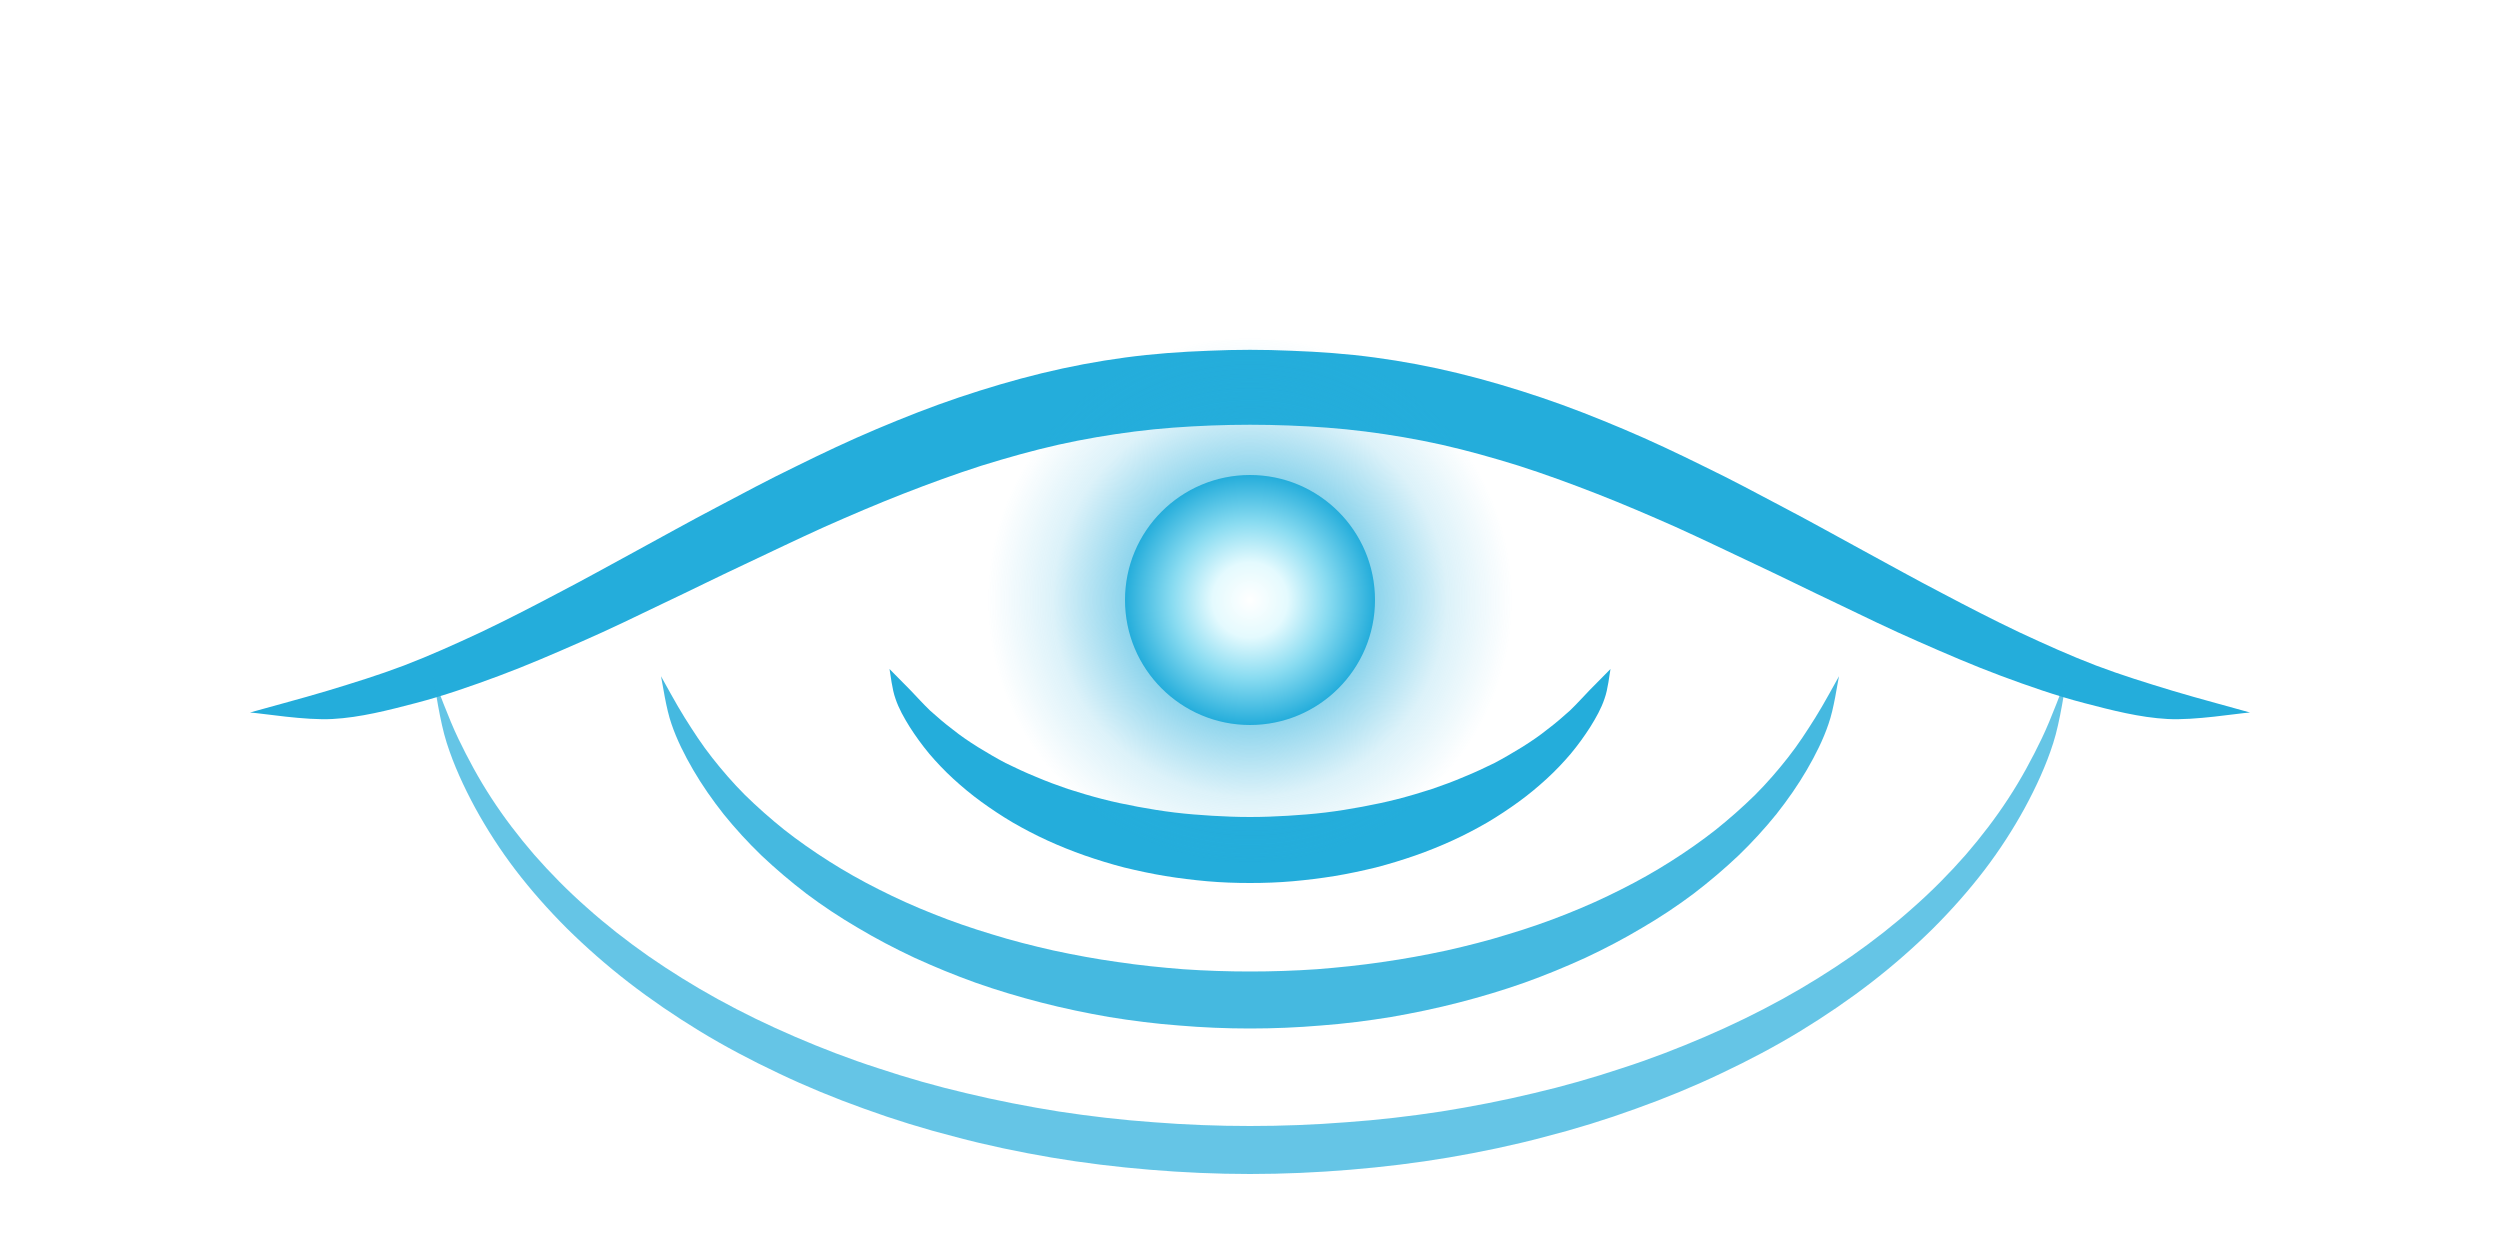
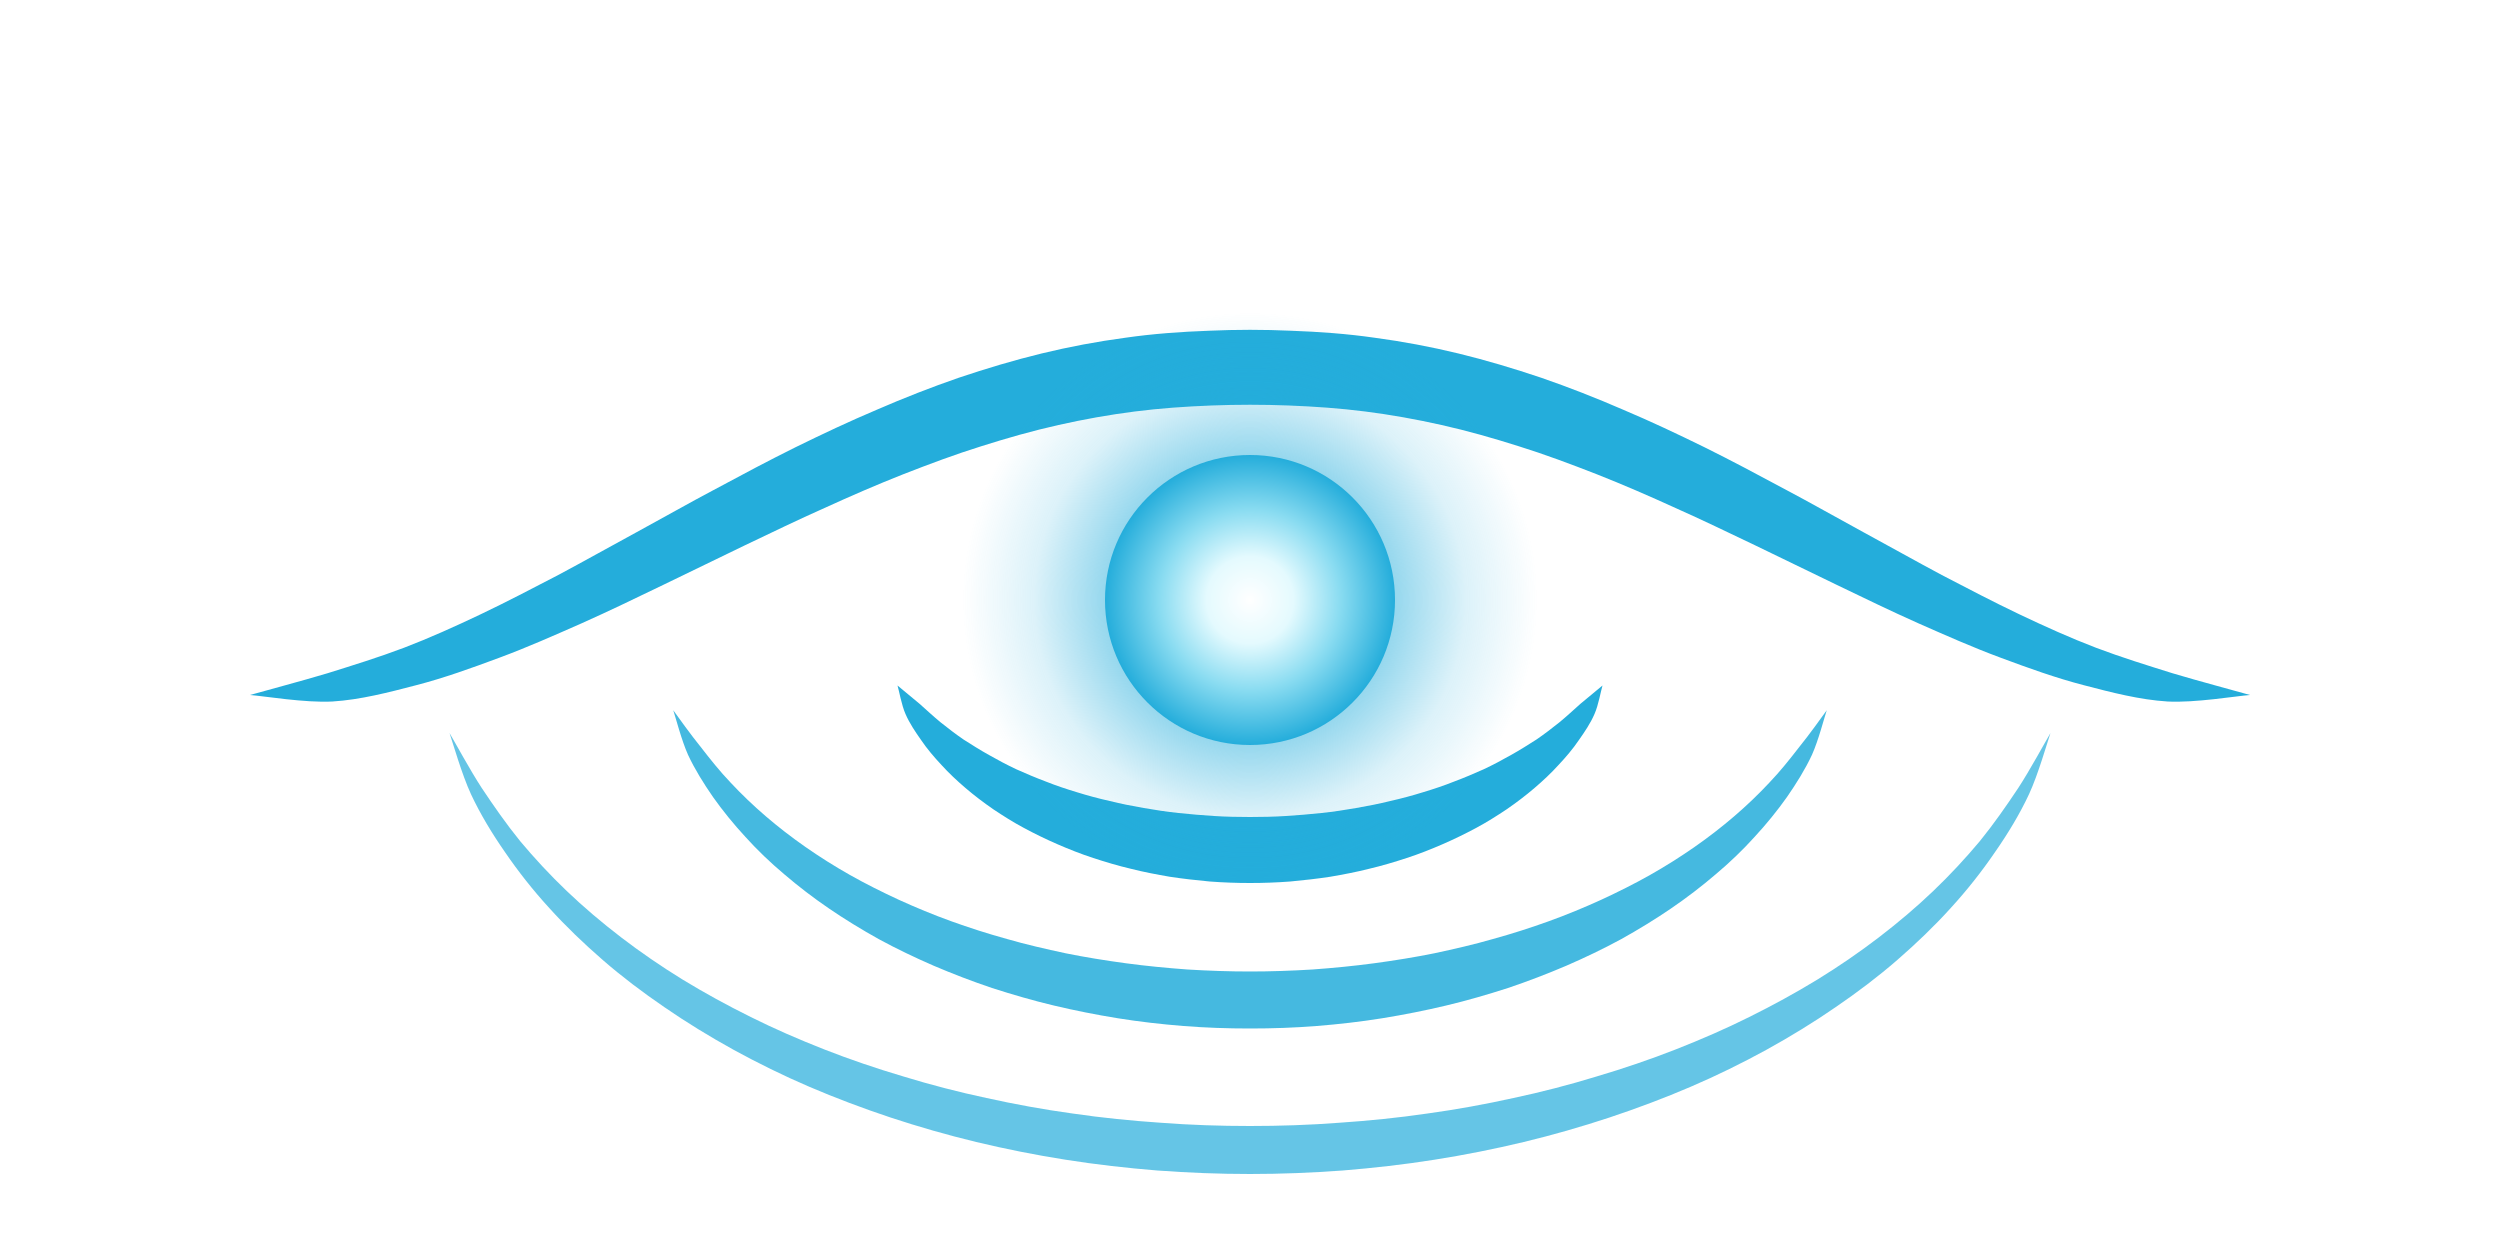
<svg xmlns="http://www.w3.org/2000/svg" viewBox="0 0 100 50" width="100" height="50">
  <defs>
-     <radialGradient id="mk-on-dark-core" gradientUnits="userSpaceOnUse" cx="50.0" cy="24.0" r="5.0">
+     <radialGradient id="mk-on-dark-core" gradientUnits="userSpaceOnUse" cx="50.0" cy="24.0" r="5.8">
      <stop offset="0" stop-color="#FFFFFF" />
      <stop offset="0.30" stop-color="#E4FAFE" />
      <stop offset="0.62" stop-color="#8ADCF1" />
      <stop offset="1" stop-color="#24ADDB" />
    </radialGradient>
-     <radialGradient id="mk-on-dark-halo" gradientUnits="userSpaceOnUse" cx="50.0" cy="24.0" r="10.5">
+     <radialGradient id="mk-on-dark-halo" gradientUnits="userSpaceOnUse" cx="50.0" cy="24.0" r="11.5">
      <stop offset="0.45" stop-color="#24ADDB" stop-opacity="0.55" />
      <stop offset="0.75" stop-color="#24ADDB" stop-opacity="0.16" />
      <stop offset="1" stop-color="#24ADDB" stop-opacity="0" />
    </radialGradient>
  </defs>
-   <path d="M10.00,28.50 C10.55,28.54 12.20,28.82 13.30,28.76 C14.41,28.70 15.53,28.41 16.64,28.12 C17.75,27.83 18.87,27.44 19.97,27.03 C21.07,26.62 22.18,26.14 23.27,25.66 C24.37,25.18 25.46,24.65 26.54,24.13 C27.62,23.62 28.70,23.08 29.77,22.58 C30.85,22.07 31.91,21.56 32.97,21.08 C34.03,20.61 35.08,20.16 36.13,19.75 C37.18,19.34 38.22,18.96 39.25,18.63 C40.28,18.31 41.31,18.02 42.33,17.79 C43.36,17.56 44.37,17.39 45.39,17.26 C46.41,17.13 47.42,17.06 48.45,17.02 C49.48,16.98 50.52,16.98 51.55,17.02 C52.58,17.06 53.59,17.13 54.61,17.26 C55.63,17.39 56.64,17.56 57.67,17.79 C58.69,18.02 59.72,18.31 60.75,18.63 C61.78,18.96 62.82,19.34 63.87,19.75 C64.92,20.16 65.97,20.61 67.03,21.08 C68.09,21.56 69.15,22.07 70.23,22.58 C71.30,23.08 72.38,23.62 73.46,24.13 C74.54,24.65 75.63,25.18 76.73,25.66 C77.82,26.14 78.93,26.62 80.03,27.03 C81.13,27.44 82.25,27.83 83.36,28.12 C84.47,28.41 85.59,28.70 86.70,28.76 C87.80,28.82 89.45,28.54 90.00,28.50 L90.00,28.50 C89.48,28.35 87.93,27.94 86.90,27.63 C85.88,27.32 84.87,27.01 83.84,26.62 C82.82,26.23 81.80,25.77 80.77,25.29 C79.74,24.80 78.71,24.27 77.67,23.72 C76.63,23.18 75.59,22.60 74.54,22.03 C73.49,21.46 72.44,20.87 71.37,20.31 C70.31,19.75 69.25,19.18 68.17,18.66 C67.10,18.13 66.02,17.62 64.93,17.16 C63.84,16.70 62.75,16.27 61.65,15.90 C60.55,15.53 59.44,15.20 58.33,14.93 C57.22,14.66 56.11,14.45 54.99,14.30 C53.88,14.15 52.76,14.07 51.65,14.03 C50.54,13.98 49.46,13.98 48.35,14.03 C47.24,14.07 46.12,14.15 45.01,14.30 C43.89,14.45 42.78,14.66 41.67,14.93 C40.56,15.20 39.45,15.53 38.35,15.90 C37.25,16.27 36.16,16.70 35.07,17.16 C33.98,17.62 32.90,18.13 31.83,18.66 C30.75,19.18 29.69,19.75 28.63,20.31 C27.56,20.87 26.51,21.46 25.46,22.03 C24.41,22.60 23.37,23.18 22.33,23.72 C21.29,24.27 20.26,24.80 19.23,25.29 C18.20,25.77 17.18,26.23 16.16,26.62 C15.13,27.01 14.12,27.32 13.10,27.63 C12.07,27.94 10.52,28.35 10.00,28.50 Z" fill="#24ADDB" />
-   <path d="M64.42,26.76 C64.28,26.90 63.87,27.32 63.60,27.59 C63.33,27.87 63.08,28.15 62.80,28.42 C62.51,28.68 62.21,28.94 61.89,29.18 C61.58,29.43 61.24,29.66 60.89,29.88 C60.53,30.10 60.16,30.32 59.78,30.52 C59.39,30.71 58.99,30.90 58.57,31.07 C58.15,31.25 57.72,31.41 57.28,31.56 C56.84,31.70 56.38,31.84 55.91,31.96 C55.45,32.08 54.97,32.18 54.49,32.27 C54.01,32.36 53.51,32.44 53.02,32.50 C52.52,32.56 52.02,32.60 51.52,32.63 C51.01,32.66 50.51,32.68 50.00,32.68 C49.49,32.68 48.99,32.66 48.48,32.63 C47.98,32.60 47.48,32.56 46.98,32.50 C46.49,32.44 45.99,32.36 45.51,32.27 C45.03,32.18 44.55,32.08 44.09,31.96 C43.62,31.84 43.16,31.70 42.72,31.56 C42.28,31.41 41.85,31.25 41.43,31.07 C41.01,30.90 40.61,30.71 40.22,30.52 C39.84,30.32 39.47,30.10 39.11,29.88 C38.76,29.66 38.42,29.43 38.11,29.18 C37.79,28.94 37.49,28.68 37.20,28.42 C36.92,28.15 36.67,27.87 36.40,27.59 C36.13,27.32 35.72,26.90 35.58,26.76 L35.58,26.76 C35.62,26.96 35.68,27.57 35.82,27.95 C35.95,28.34 36.16,28.71 36.39,29.08 C36.62,29.44 36.88,29.80 37.17,30.15 C37.46,30.49 37.78,30.83 38.13,31.15 C38.48,31.47 38.85,31.78 39.25,32.07 C39.65,32.36 40.07,32.64 40.51,32.90 C40.96,33.16 41.42,33.40 41.90,33.62 C42.38,33.84 42.88,34.04 43.39,34.22 C43.91,34.40 44.43,34.56 44.97,34.70 C45.51,34.83 46.06,34.95 46.61,35.04 C47.16,35.13 47.73,35.20 48.29,35.25 C48.86,35.30 49.43,35.32 50.00,35.32 C50.57,35.32 51.14,35.30 51.71,35.25 C52.27,35.20 52.84,35.13 53.39,35.04 C53.94,34.95 54.49,34.83 55.03,34.70 C55.57,34.56 56.09,34.40 56.61,34.22 C57.12,34.04 57.62,33.84 58.10,33.62 C58.58,33.40 59.04,33.16 59.49,32.90 C59.93,32.64 60.35,32.36 60.75,32.07 C61.15,31.78 61.52,31.47 61.87,31.15 C62.22,30.83 62.54,30.49 62.83,30.15 C63.12,29.80 63.38,29.44 63.61,29.08 C63.84,28.71 64.05,28.34 64.18,27.95 C64.32,27.57 64.38,26.96 64.42,26.76 Z" fill="#24ADDB" />
-   <path d="M73.56,27.05 C73.40,27.33 72.95,28.17 72.61,28.71 C72.27,29.25 71.93,29.78 71.52,30.30 C71.12,30.81 70.68,31.32 70.20,31.80 C69.71,32.28 69.19,32.74 68.63,33.19 C68.07,33.63 67.47,34.05 66.84,34.45 C66.21,34.85 65.54,35.23 64.84,35.58 C64.15,35.93 63.42,36.26 62.66,36.56 C61.91,36.86 61.13,37.13 60.33,37.37 C59.53,37.62 58.70,37.83 57.86,38.02 C57.02,38.20 56.16,38.36 55.30,38.48 C54.43,38.61 53.55,38.70 52.66,38.77 C51.78,38.83 50.89,38.86 50.00,38.86 C49.11,38.86 48.22,38.83 47.34,38.77 C46.45,38.70 45.57,38.61 44.70,38.48 C43.84,38.36 42.98,38.20 42.14,38.02 C41.30,37.83 40.47,37.62 39.67,37.37 C38.87,37.13 38.09,36.86 37.34,36.56 C36.58,36.26 35.85,35.93 35.16,35.58 C34.46,35.23 33.79,34.85 33.16,34.45 C32.53,34.05 31.93,33.63 31.37,33.19 C30.81,32.74 30.29,32.28 29.80,31.80 C29.32,31.32 28.88,30.81 28.48,30.30 C28.07,29.78 27.73,29.25 27.39,28.71 C27.05,28.17 26.60,27.33 26.44,27.05 L26.44,27.05 C26.51,27.37 26.64,28.34 26.86,28.96 C27.07,29.58 27.38,30.20 27.73,30.80 C28.08,31.40 28.49,31.99 28.94,32.56 C29.40,33.13 29.91,33.69 30.46,34.22 C31.02,34.75 31.62,35.26 32.26,35.75 C32.90,36.23 33.59,36.69 34.31,37.11 C35.03,37.54 35.79,37.94 36.58,38.31 C37.37,38.67 38.19,39.01 39.03,39.31 C39.88,39.61 40.75,39.87 41.64,40.10 C42.53,40.33 43.44,40.52 44.36,40.68 C45.28,40.83 46.22,40.95 47.16,41.02 C48.10,41.10 49.05,41.14 50.00,41.14 C50.95,41.14 51.90,41.10 52.84,41.02 C53.78,40.95 54.72,40.83 55.64,40.68 C56.56,40.52 57.47,40.33 58.36,40.10 C59.25,39.87 60.12,39.61 60.97,39.31 C61.81,39.01 62.63,38.67 63.42,38.31 C64.21,37.94 64.97,37.54 65.69,37.11 C66.41,36.69 67.10,36.23 67.74,35.75 C68.38,35.26 68.98,34.75 69.54,34.22 C70.09,33.69 70.60,33.13 71.06,32.56 C71.51,31.99 71.92,31.40 72.27,30.80 C72.62,30.20 72.93,29.58 73.14,28.96 C73.36,28.34 73.49,27.37 73.56,27.05 Z" fill="#24ADDB" opacity="0.85" />
-   <path d="M82.68,27.06 C82.51,27.48 82.06,28.73 81.67,29.54 C81.28,30.35 80.85,31.15 80.34,31.93 C79.84,32.70 79.26,33.46 78.63,34.19 C77.99,34.92 77.29,35.63 76.53,36.30 C75.77,36.98 74.94,37.63 74.07,38.24 C73.19,38.85 72.26,39.43 71.28,39.97 C70.30,40.51 69.27,41.01 68.20,41.47 C67.13,41.93 66.02,42.36 64.87,42.73 C63.73,43.11 62.54,43.45 61.34,43.73 C60.13,44.02 58.90,44.26 57.65,44.46 C56.40,44.65 55.13,44.80 53.85,44.89 C52.58,44.99 51.28,45.04 50.00,45.04 C48.72,45.04 47.42,44.99 46.15,44.89 C44.87,44.80 43.60,44.65 42.35,44.46 C41.10,44.26 39.87,44.02 38.66,43.73 C37.46,43.45 36.27,43.11 35.13,42.73 C33.98,42.36 32.87,41.93 31.80,41.47 C30.73,41.01 29.70,40.51 28.72,39.97 C27.74,39.43 26.81,38.85 25.93,38.24 C25.06,37.63 24.23,36.98 23.47,36.30 C22.71,35.63 22.01,34.92 21.37,34.19 C20.74,33.46 20.16,32.70 19.66,31.93 C19.15,31.15 18.72,30.35 18.33,29.54 C17.94,28.73 17.49,27.48 17.32,27.06 L17.32,27.06 C17.41,27.51 17.59,28.85 17.87,29.72 C18.15,30.60 18.55,31.47 19.01,32.32 C19.47,33.16 20.01,34.00 20.62,34.80 C21.24,35.61 21.93,36.39 22.68,37.14 C23.44,37.89 24.27,38.62 25.15,39.30 C26.03,39.98 26.98,40.63 27.98,41.24 C28.98,41.85 30.04,42.41 31.14,42.93 C32.23,43.45 33.39,43.93 34.57,44.35 C35.75,44.78 36.98,45.16 38.23,45.48 C39.47,45.81 40.76,46.08 42.05,46.30 C43.35,46.52 44.67,46.68 46.00,46.79 C47.32,46.90 48.67,46.96 50.00,46.96 C51.33,46.96 52.68,46.90 54.00,46.79 C55.33,46.68 56.65,46.52 57.95,46.30 C59.24,46.08 60.53,45.81 61.77,45.48 C63.02,45.16 64.25,44.78 65.43,44.35 C66.61,43.93 67.77,43.45 68.86,42.93 C69.96,42.41 71.02,41.85 72.02,41.24 C73.02,40.63 73.97,39.98 74.85,39.30 C75.73,38.62 76.56,37.89 77.32,37.14 C78.07,36.39 78.76,35.61 79.38,34.80 C79.99,34.00 80.53,33.16 80.99,32.32 C81.45,31.47 81.85,30.60 82.13,29.72 C82.41,28.85 82.59,27.51 82.68,27.06 Z" fill="#24ADDB" opacity="0.7" />
-   <circle cx="50.0" cy="24.0" r="10.5" fill="url(#mk-on-dark-halo)" />
-   <circle cx="50.0" cy="24.0" r="5.0" fill="url(#mk-on-dark-core)" />
+   <path d="M10.00,27.80 C10.55,27.84 12.20,28.12 13.30,28.06 C14.41,27.99 15.53,27.70 16.64,27.41 C17.76,27.12 18.87,26.72 19.97,26.31 C21.08,25.90 22.18,25.41 23.27,24.93 C24.37,24.44 25.46,23.91 26.54,23.39 C27.63,22.87 28.71,22.33 29.78,21.82 C30.85,21.31 31.92,20.79 32.98,20.32 C34.03,19.84 35.09,19.38 36.13,18.97 C37.18,18.56 38.22,18.17 39.25,17.85 C40.29,17.52 41.31,17.23 42.34,17.00 C43.36,16.77 44.37,16.59 45.39,16.46 C46.41,16.33 47.42,16.26 48.45,16.22 C49.48,16.18 50.52,16.18 51.55,16.22 C52.58,16.26 53.59,16.33 54.61,16.46 C55.63,16.59 56.64,16.77 57.66,17.00 C58.69,17.23 59.71,17.52 60.75,17.85 C61.78,18.17 62.82,18.56 63.87,18.97 C64.91,19.38 65.97,19.84 67.02,20.32 C68.08,20.79 69.15,21.31 70.22,21.82 C71.29,22.33 72.37,22.87 73.46,23.39 C74.54,23.91 75.63,24.44 76.73,24.93 C77.82,25.41 78.92,25.90 80.03,26.31 C81.13,26.72 82.24,27.12 83.36,27.41 C84.47,27.70 85.59,27.99 86.70,28.06 C87.80,28.12 89.45,27.84 90.00,27.80 L90.00,27.80 C89.48,27.65 87.93,27.24 86.90,26.93 C85.88,26.61 84.87,26.30 83.84,25.91 C82.82,25.52 81.80,25.06 80.77,24.57 C79.74,24.08 78.71,23.54 77.67,23.00 C76.64,22.45 75.59,21.86 74.54,21.29 C73.49,20.72 72.44,20.12 71.38,19.56 C70.32,18.99 69.25,18.42 68.18,17.89 C67.10,17.36 66.02,16.85 64.93,16.39 C63.85,15.92 62.75,15.49 61.65,15.11 C60.55,14.74 59.45,14.41 58.34,14.14 C57.23,13.87 56.11,13.66 54.99,13.51 C53.88,13.35 52.76,13.27 51.65,13.23 C50.54,13.18 49.46,13.18 48.35,13.23 C47.24,13.27 46.12,13.35 45.01,13.51 C43.89,13.66 42.77,13.87 41.66,14.14 C40.55,14.41 39.45,14.74 38.35,15.11 C37.25,15.49 36.15,15.92 35.07,16.39 C33.98,16.85 32.90,17.36 31.82,17.89 C30.75,18.42 29.68,18.99 28.62,19.56 C27.56,20.12 26.51,20.72 25.46,21.29 C24.41,21.86 23.36,22.45 22.33,23.00 C21.29,23.54 20.26,24.08 19.23,24.57 C18.20,25.06 17.18,25.52 16.16,25.91 C15.13,26.30 14.12,26.61 13.10,26.93 C12.07,27.24 10.52,27.65 10.00,27.80 Z" fill="#24ADDB" />
+   <path d="M64.10,27.42 C63.95,27.54 63.51,27.91 63.22,28.15 C62.94,28.40 62.67,28.65 62.38,28.89 C62.08,29.13 61.78,29.36 61.46,29.58 C61.13,29.79 60.80,30.00 60.44,30.20 C60.09,30.40 59.73,30.59 59.35,30.77 C58.97,30.94 58.57,31.11 58.17,31.26 C57.77,31.42 57.35,31.56 56.92,31.69 C56.50,31.82 56.06,31.94 55.61,32.04 C55.17,32.15 54.71,32.24 54.25,32.32 C53.80,32.40 53.33,32.47 52.86,32.52 C52.39,32.57 51.91,32.61 51.44,32.64 C50.96,32.67 50.48,32.68 50.00,32.68 C49.52,32.68 49.04,32.67 48.56,32.64 C48.09,32.61 47.61,32.57 47.14,32.52 C46.67,32.47 46.20,32.40 45.75,32.32 C45.29,32.24 44.83,32.15 44.39,32.04 C43.94,31.94 43.50,31.82 43.08,31.69 C42.65,31.56 42.23,31.42 41.83,31.26 C41.43,31.11 41.03,30.94 40.65,30.77 C40.27,30.59 39.91,30.40 39.56,30.20 C39.20,30.00 38.87,29.79 38.54,29.58 C38.22,29.36 37.92,29.13 37.62,28.89 C37.33,28.65 37.06,28.40 36.78,28.15 C36.49,27.91 36.05,27.54 35.90,27.42 L35.90,27.42 C35.96,27.61 36.06,28.20 36.22,28.56 C36.38,28.93 36.61,29.27 36.85,29.61 C37.08,29.95 37.36,30.28 37.66,30.60 C37.95,30.92 38.28,31.23 38.62,31.52 C38.97,31.82 39.34,32.10 39.73,32.37 C40.12,32.63 40.53,32.89 40.96,33.12 C41.39,33.35 41.84,33.57 42.30,33.77 C42.76,33.97 43.24,34.16 43.73,34.32 C44.22,34.48 44.72,34.63 45.23,34.75 C45.74,34.88 46.27,34.98 46.79,35.07 C47.32,35.15 47.85,35.21 48.39,35.26 C48.92,35.30 49.46,35.32 50.00,35.32 C50.54,35.32 51.08,35.30 51.61,35.26 C52.15,35.21 52.68,35.15 53.21,35.07 C53.73,34.98 54.26,34.88 54.77,34.75 C55.28,34.63 55.78,34.48 56.27,34.32 C56.76,34.16 57.24,33.97 57.70,33.77 C58.16,33.57 58.61,33.35 59.04,33.12 C59.47,32.89 59.88,32.63 60.27,32.37 C60.66,32.10 61.03,31.82 61.38,31.52 C61.72,31.23 62.05,30.92 62.34,30.60 C62.64,30.28 62.92,29.95 63.15,29.61 C63.39,29.27 63.62,28.93 63.78,28.56 C63.94,28.20 64.04,27.61 64.10,27.42 Z" fill="#24ADDB" />
+   <path d="M73.07,28.41 C72.89,28.66 72.36,29.40 71.97,29.88 C71.59,30.37 71.21,30.85 70.77,31.31 C70.34,31.77 69.87,32.22 69.37,32.65 C68.88,33.07 68.34,33.49 67.78,33.88 C67.22,34.27 66.62,34.65 66.00,35.00 C65.38,35.35 64.72,35.68 64.05,35.99 C63.37,36.30 62.67,36.59 61.95,36.85 C61.23,37.11 60.48,37.35 59.72,37.56 C58.96,37.78 58.17,37.96 57.38,38.13 C56.59,38.29 55.78,38.42 54.97,38.53 C54.15,38.64 53.32,38.72 52.50,38.78 C51.67,38.83 50.83,38.86 50.00,38.86 C49.17,38.86 48.33,38.83 47.50,38.78 C46.68,38.72 45.85,38.64 45.03,38.53 C44.22,38.42 43.41,38.29 42.62,38.13 C41.83,37.96 41.04,37.78 40.28,37.56 C39.52,37.35 38.77,37.11 38.05,36.85 C37.33,36.59 36.63,36.30 35.95,35.99 C35.28,35.68 34.62,35.35 34.00,35.00 C33.38,34.65 32.78,34.27 32.22,33.88 C31.66,33.49 31.12,33.07 30.63,32.65 C30.13,32.22 29.66,31.77 29.23,31.31 C28.79,30.85 28.41,30.37 28.03,29.88 C27.64,29.40 27.11,28.66 26.93,28.41 L26.93,28.41 C27.03,28.71 27.26,29.61 27.52,30.19 C27.79,30.77 28.14,31.33 28.52,31.88 C28.91,32.43 29.34,32.96 29.82,33.48 C30.29,34.00 30.81,34.50 31.37,34.97 C31.93,35.45 32.53,35.91 33.16,36.34 C33.79,36.77 34.46,37.18 35.16,37.57 C35.86,37.95 36.59,38.30 37.35,38.63 C38.10,38.95 38.88,39.25 39.68,39.52 C40.49,39.78 41.31,40.02 42.15,40.22 C42.99,40.42 43.85,40.59 44.71,40.73 C45.58,40.87 46.46,40.97 47.34,41.04 C48.22,41.11 49.11,41.14 50.00,41.14 C50.89,41.14 51.78,41.11 52.66,41.04 C53.54,40.97 54.42,40.87 55.29,40.73 C56.15,40.59 57.01,40.42 57.85,40.22 C58.69,40.02 59.51,39.78 60.32,39.52 C61.12,39.25 61.90,38.95 62.65,38.63 C63.41,38.30 64.14,37.95 64.84,37.57 C65.54,37.18 66.21,36.77 66.84,36.34 C67.47,35.91 68.07,35.45 68.63,34.97 C69.19,34.50 69.71,34.00 70.18,33.48 C70.66,32.96 71.09,32.43 71.48,31.88 C71.86,31.33 72.21,30.77 72.48,30.19 C72.74,29.61 72.97,28.71 73.07,28.41 Z" fill="#24ADDB" opacity="0.85" />
+   <path d="M82.02,29.32 C81.80,29.69 81.20,30.80 80.73,31.52 C80.25,32.24 79.75,32.96 79.19,33.65 C78.62,34.33 78.00,35.00 77.33,35.64 C76.66,36.28 75.93,36.90 75.16,37.49 C74.39,38.08 73.56,38.65 72.70,39.18 C71.83,39.71 70.92,40.21 69.97,40.68 C69.03,41.15 68.04,41.58 67.02,41.98 C66.00,42.38 64.94,42.74 63.86,43.06 C62.78,43.39 61.67,43.68 60.54,43.92 C59.41,44.17 58.26,44.38 57.10,44.54 C55.94,44.71 54.75,44.83 53.57,44.91 C52.39,45.00 51.19,45.04 50.00,45.04 C48.81,45.04 47.61,45.00 46.43,44.91 C45.25,44.83 44.06,44.71 42.90,44.54 C41.74,44.38 40.59,44.17 39.46,43.92 C38.33,43.68 37.22,43.39 36.14,43.06 C35.06,42.74 34.00,42.38 32.98,41.98 C31.96,41.58 30.97,41.15 30.03,40.68 C29.08,40.21 28.17,39.71 27.30,39.18 C26.44,38.65 25.61,38.08 24.84,37.49 C24.07,36.90 23.34,36.28 22.67,35.64 C22.00,35.00 21.38,34.33 20.81,33.65 C20.25,32.96 19.75,32.24 19.27,31.52 C18.80,30.80 18.20,29.69 17.98,29.32 L17.98,29.32 C18.12,29.73 18.47,30.97 18.84,31.77 C19.21,32.56 19.68,33.34 20.21,34.10 C20.73,34.86 21.32,35.61 21.97,36.32 C22.62,37.04 23.34,37.73 24.11,38.40 C24.87,39.06 25.70,39.69 26.58,40.29 C27.45,40.89 28.38,41.46 29.34,41.99 C30.31,42.52 31.32,43.02 32.37,43.47 C33.42,43.92 34.51,44.33 35.62,44.70 C36.74,45.07 37.89,45.40 39.05,45.68 C40.22,45.96 41.42,46.20 42.63,46.39 C43.83,46.58 45.06,46.72 46.29,46.82 C47.52,46.91 48.76,46.96 50.00,46.96 C51.24,46.96 52.48,46.91 53.71,46.82 C54.94,46.72 56.17,46.58 57.37,46.39 C58.58,46.20 59.78,45.96 60.95,45.68 C62.11,45.40 63.26,45.07 64.38,44.70 C65.49,44.33 66.58,43.92 67.63,43.47 C68.68,43.02 69.69,42.52 70.66,41.99 C71.62,41.46 72.55,40.89 73.42,40.29 C74.30,39.69 75.13,39.06 75.89,38.40 C76.66,37.73 77.38,37.04 78.03,36.32 C78.68,35.61 79.27,34.86 79.79,34.10 C80.32,33.34 80.79,32.56 81.16,31.77 C81.53,30.97 81.88,29.73 82.02,29.32 Z" fill="#24ADDB" opacity="0.7" />
+   <circle cx="50.0" cy="24.0" r="11.5" fill="url(#mk-on-dark-halo)" />
+   <circle cx="50.0" cy="24.0" r="5.8" fill="url(#mk-on-dark-core)" />
</svg>
